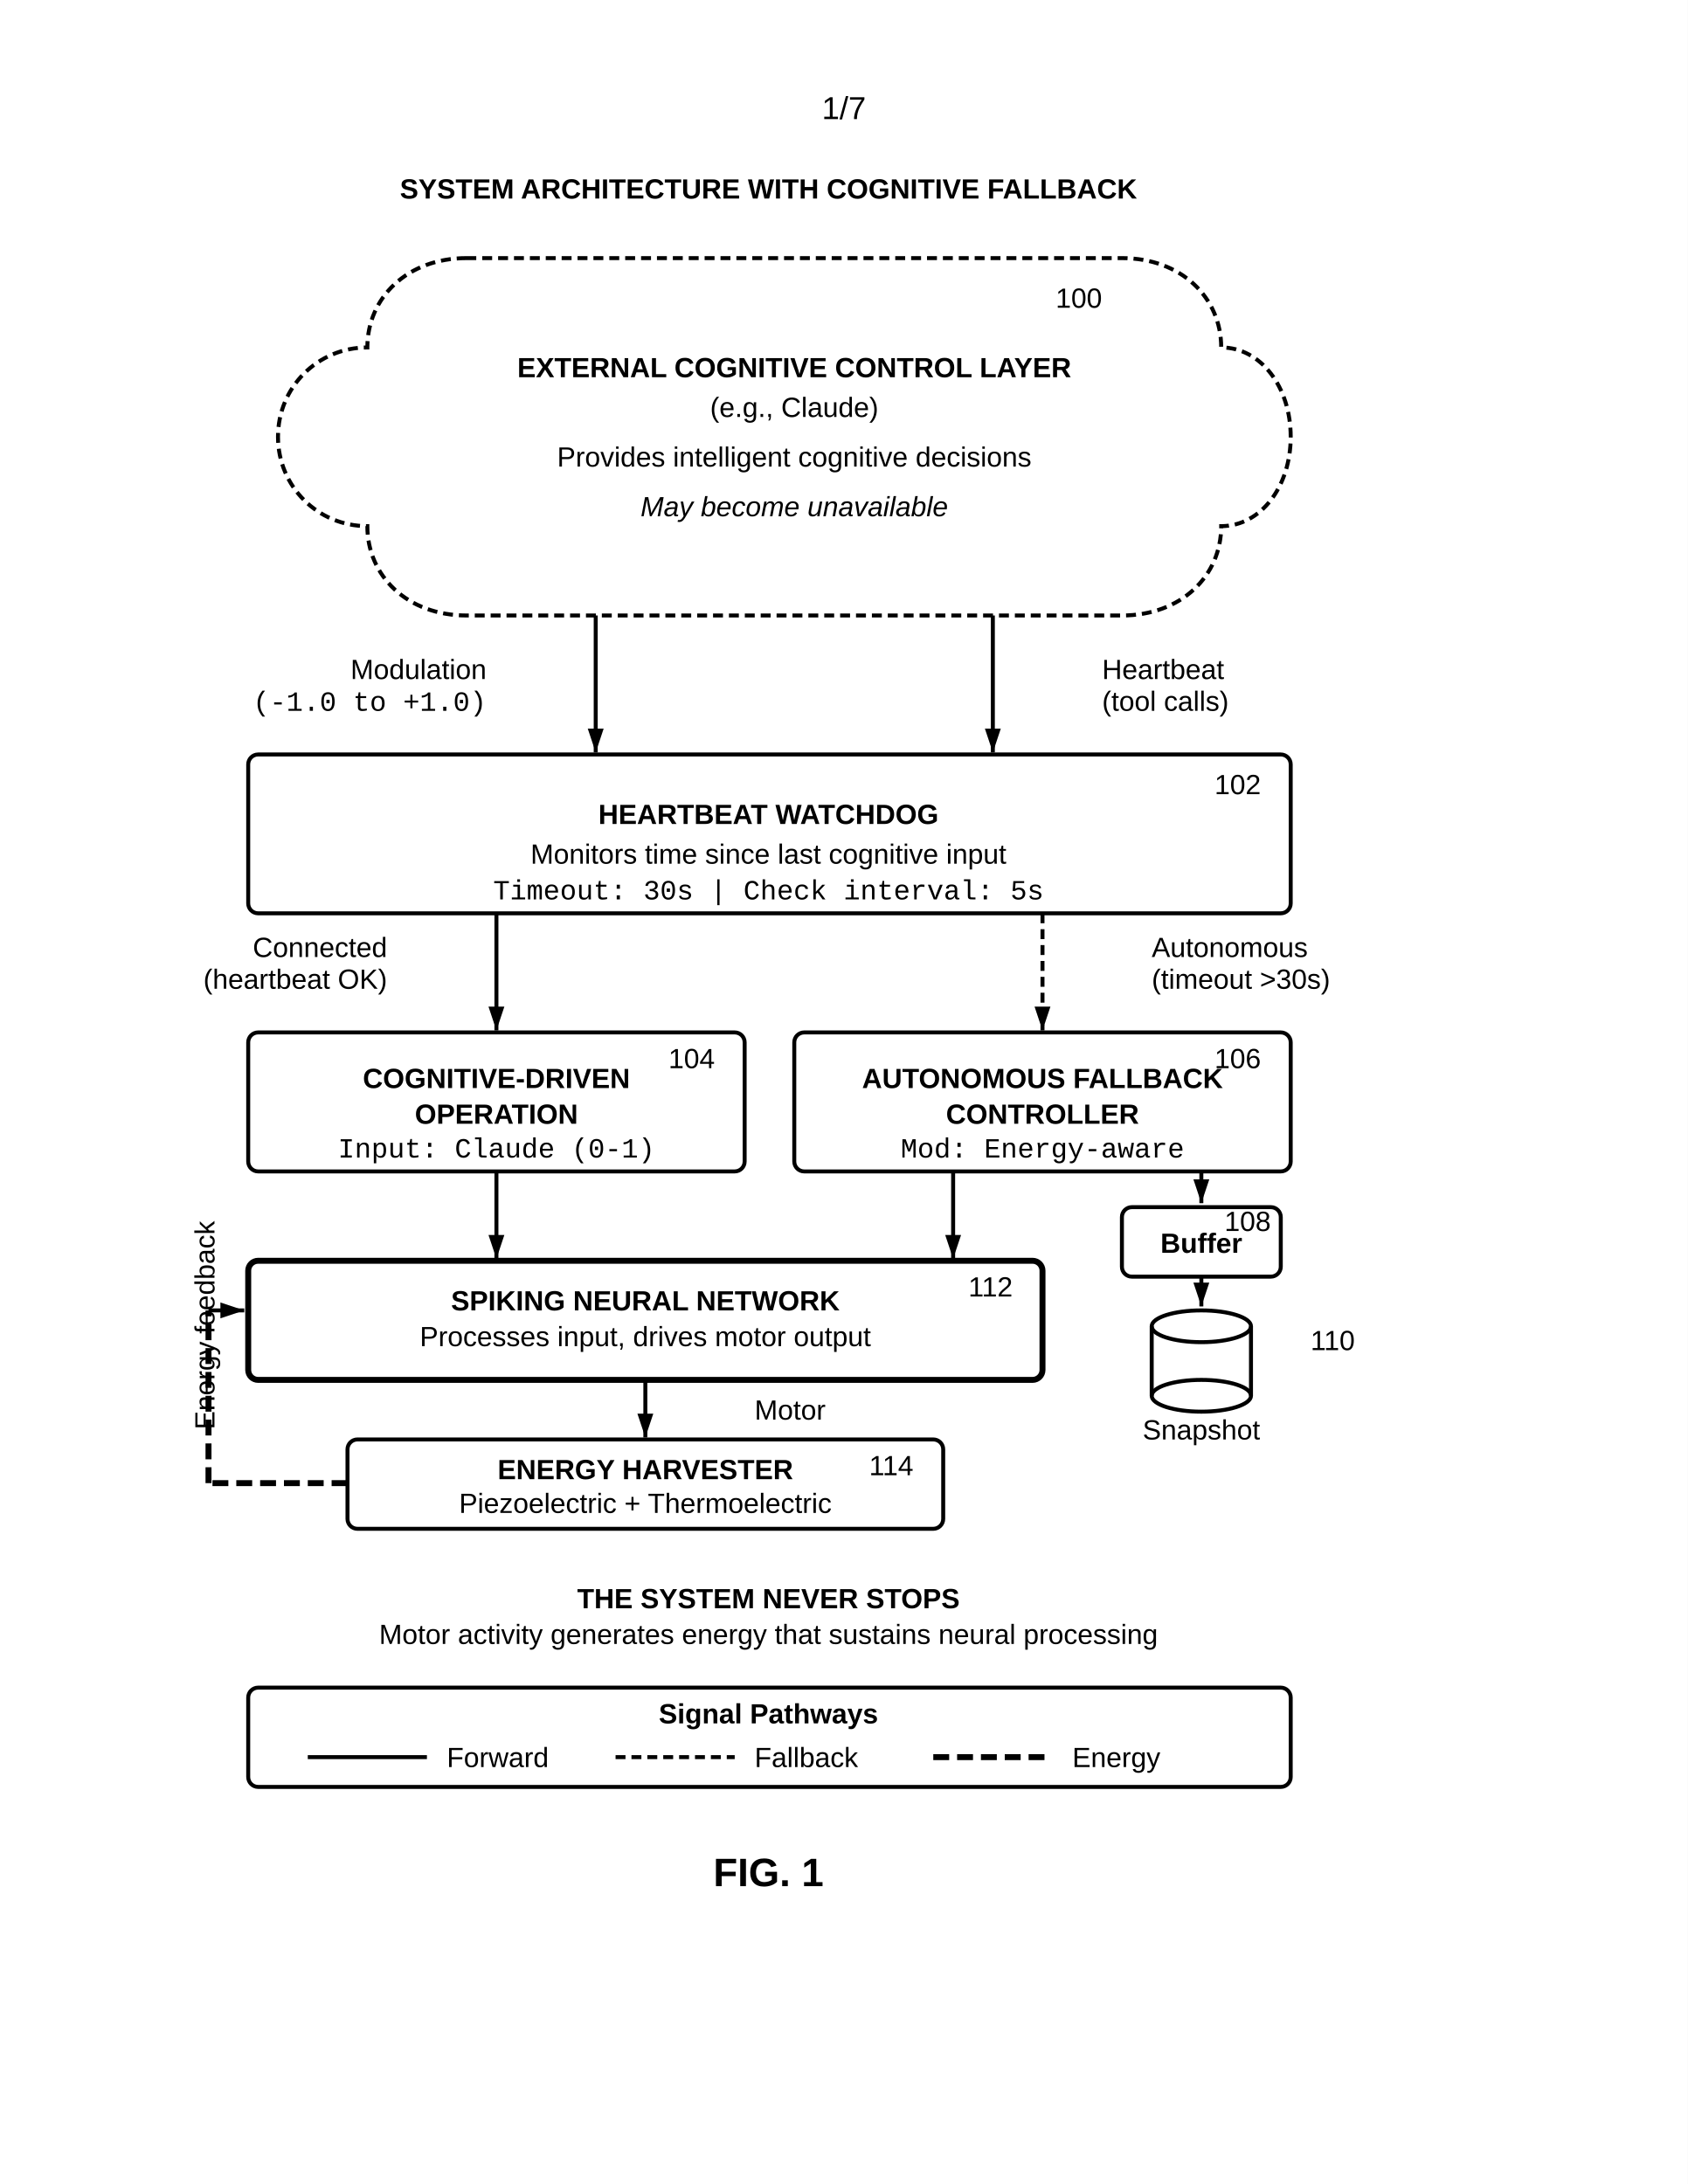
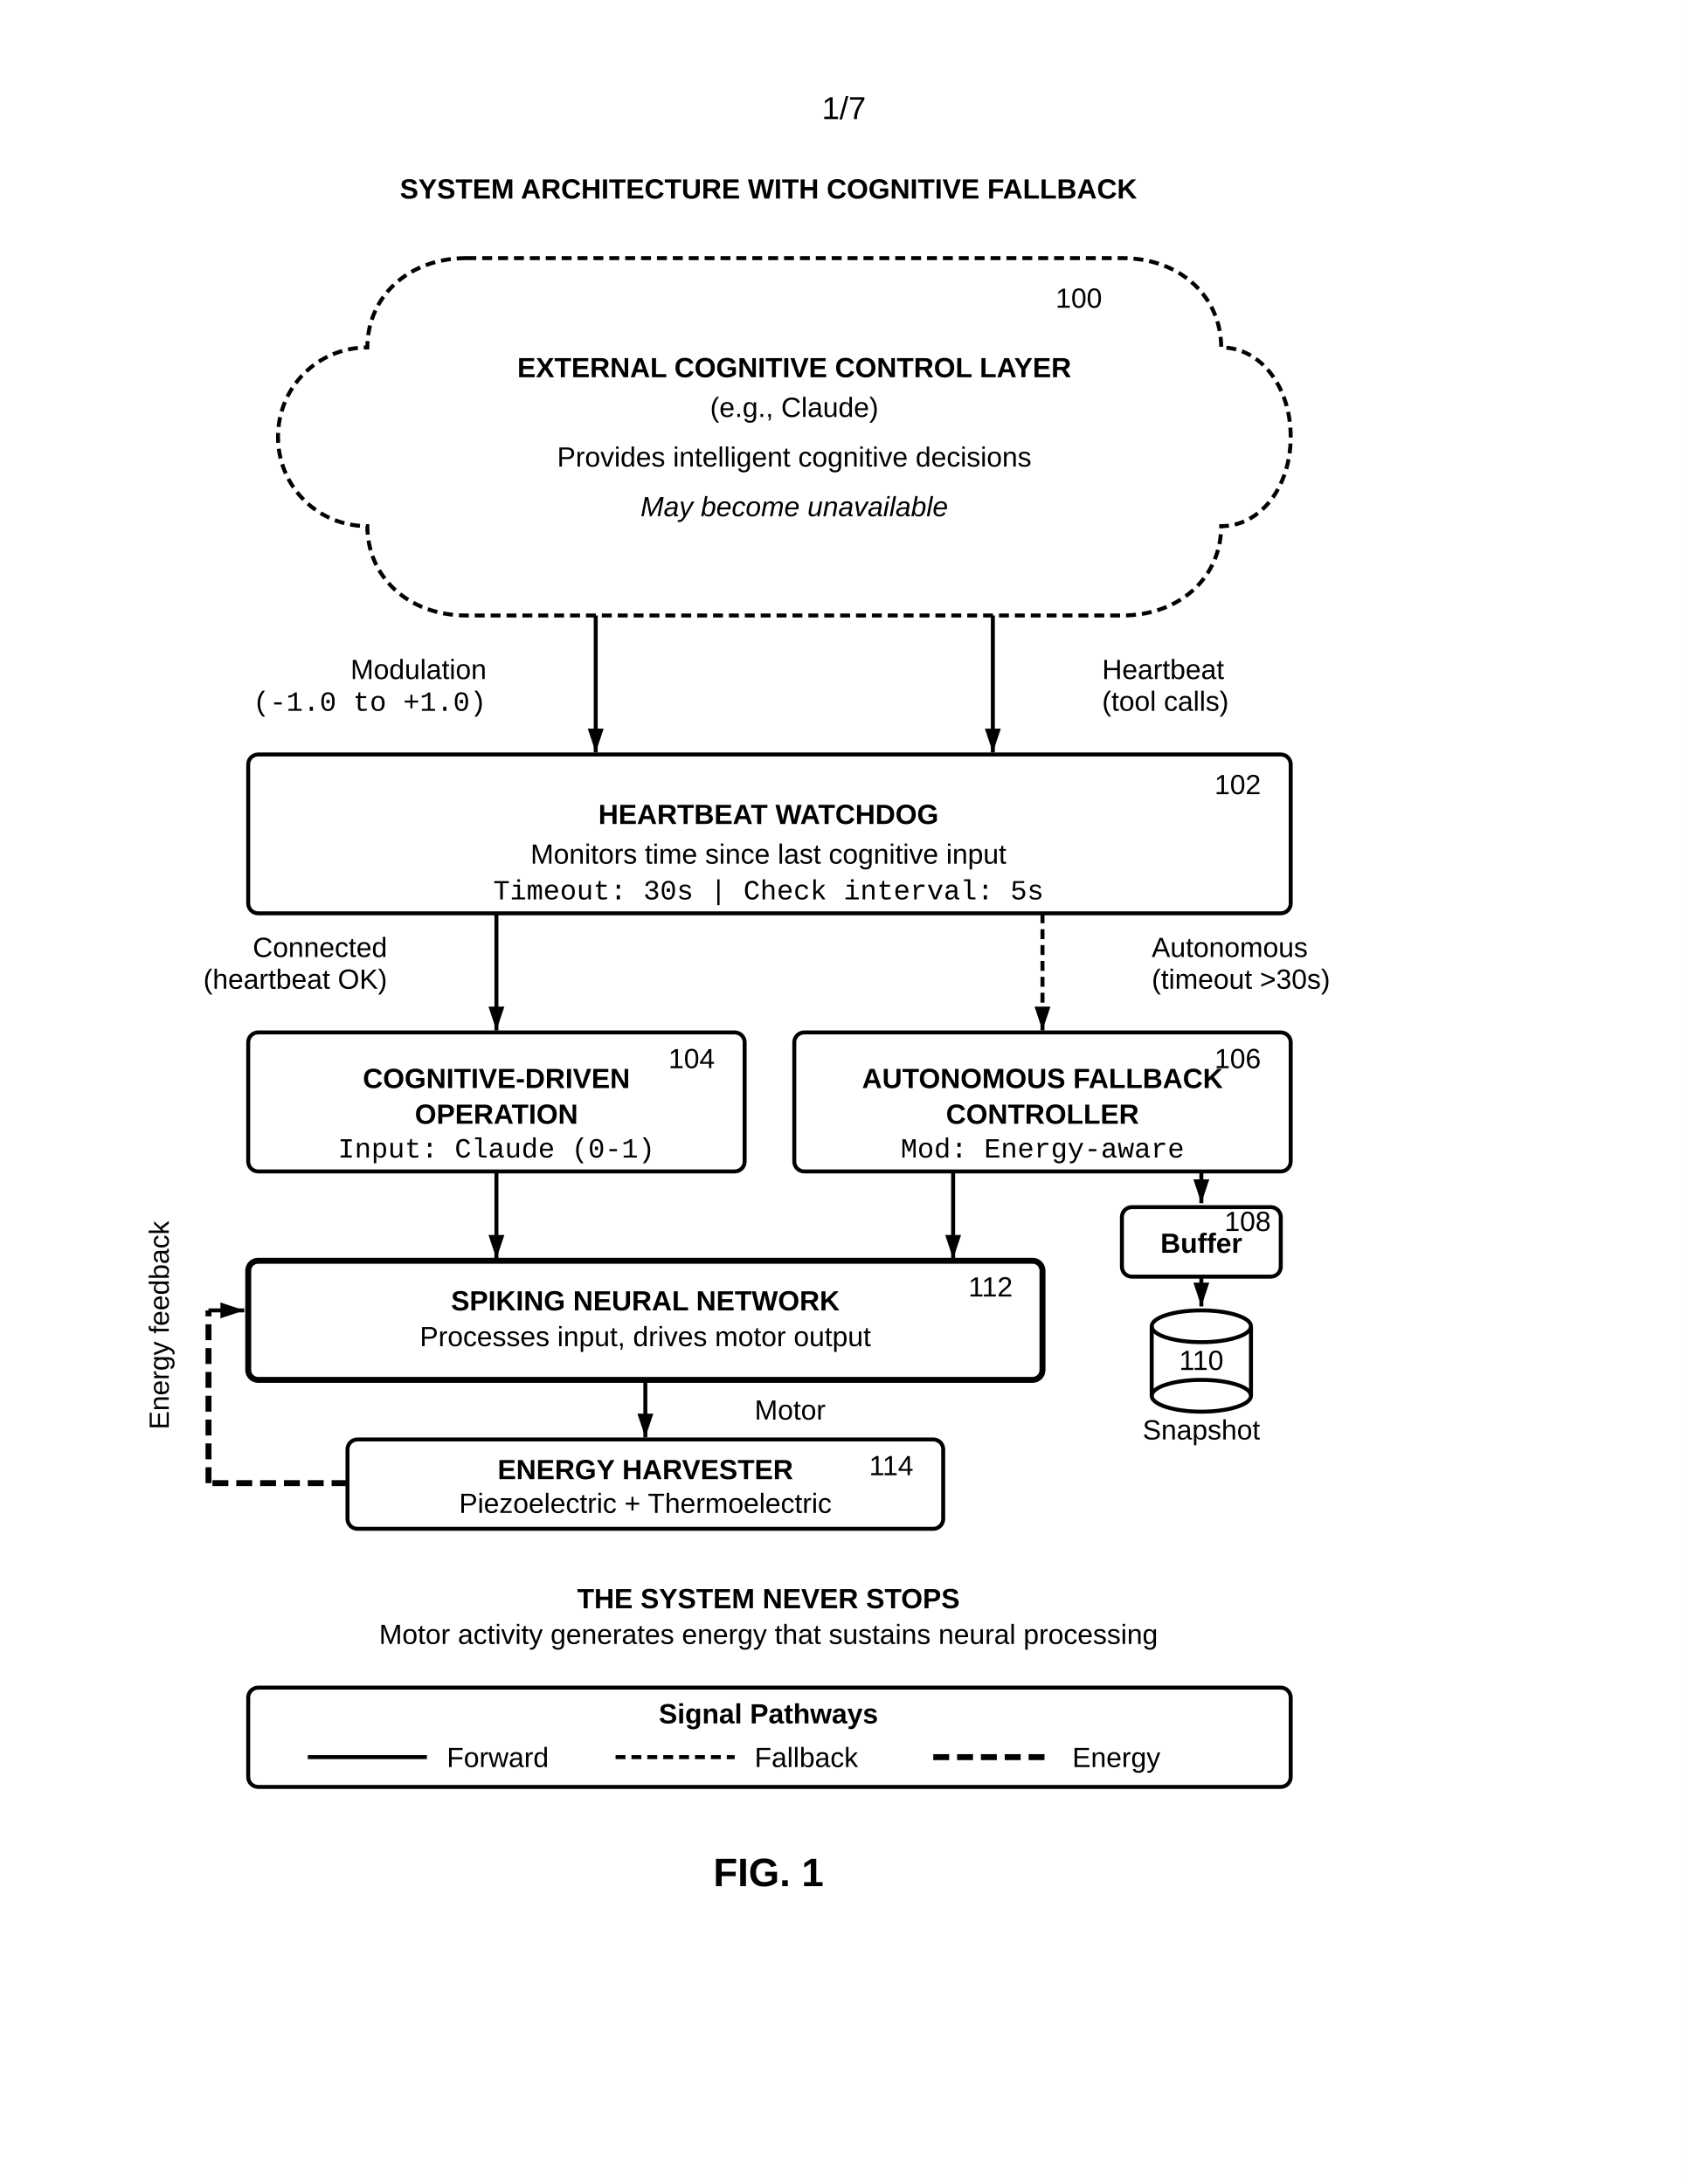
<svg xmlns="http://www.w3.org/2000/svg" width="8.5in" height="11in" viewBox="0 0 850 1100">
  <defs>
    <marker id="ah" markerWidth="6" markerHeight="4" refX="6" refY="2" orient="auto">
      <polygon points="0 0, 6 2, 0 4" fill="black" />
    </marker>
    <marker id="ah-light" markerWidth="6" markerHeight="4" refX="6" refY="2" orient="auto">
      <polygon points="0 0, 6 2, 0 4" fill="black" />
    </marker>
  </defs>
  <rect width="100%" height="100%" fill="white" />
  <text x="425" y="60" font-family="Arial, sans-serif" font-size="16" text-anchor="middle">1/7</text>
  <text x="387" y="100" font-family="Arial, sans-serif" font-size="14" font-weight="bold" text-anchor="middle">SYSTEM ARCHITECTURE WITH COGNITIVE FALLBACK</text>
  <path d="M235,130 C205,130 185,150 185,175 C160,175 140,195 140,220 C140,245 160,265 185,265 C185,290 205,310 235,310 L565,310 C595,310 615,290 615,265 C635,265 650,245 650,220 C650,195 635,175 615,175 C615,150 595,130 565,130 Z" fill="none" stroke="black" stroke-width="2" stroke-dasharray="5,3" />
  <text x="555" y="155" font-family="Arial, sans-serif" font-size="14" text-anchor="end">100</text>
  <text x="400" y="190" font-family="Arial, sans-serif" font-size="14" font-weight="bold" text-anchor="middle">EXTERNAL COGNITIVE CONTROL LAYER</text>
  <text x="400" y="210" font-family="Arial, sans-serif" font-size="14" text-anchor="middle">(e.g., Claude)</text>
  <text x="400" y="235" font-family="Arial, sans-serif" font-size="14" text-anchor="middle">Provides intelligent cognitive decisions</text>
  <text x="400" y="260" font-family="Arial, sans-serif" font-size="14" font-style="italic" text-anchor="middle">May become unavailable</text>
  <line x1="300" y1="310" x2="300" y2="379" stroke="black" stroke-width="2" marker-end="url(#ah)" />
  <text x="245" y="342" font-family="Arial, sans-serif" font-size="14" text-anchor="end">Modulation</text>
  <text x="245" y="358" font-family="Courier New, monospace" font-size="14" text-anchor="end">(-1.0 to +1.0)</text>
  <line x1="500" y1="310" x2="500" y2="379" stroke="black" stroke-width="2" marker-end="url(#ah)" />
  <text x="555" y="342" font-family="Arial, sans-serif" font-size="14" text-anchor="start">Heartbeat</text>
  <text x="555" y="358" font-family="Arial, sans-serif" font-size="14" text-anchor="start">(tool calls)</text>
  <rect x="125" y="380" width="525" height="80" rx="5" fill="none" stroke="black" stroke-width="2" />
  <text x="635" y="400" font-family="Arial, sans-serif" font-size="14" text-anchor="end">102</text>
  <text x="387" y="415" font-family="Arial, sans-serif" font-size="14" font-weight="bold" text-anchor="middle">HEARTBEAT WATCHDOG</text>
  <text x="387" y="435" font-family="Arial, sans-serif" font-size="14" text-anchor="middle">Monitors time since last cognitive input</text>
  <text x="387" y="453" font-family="Courier New, monospace" font-size="14" text-anchor="middle">Timeout: 30s | Check interval: 5s</text>
  <line x1="250" y1="460" x2="250" y2="519" stroke="black" stroke-width="2" marker-end="url(#ah)" />
  <text x="195" y="482" font-family="Arial, sans-serif" font-size="14" text-anchor="end">Connected</text>
  <text x="195" y="498" font-family="Arial, sans-serif" font-size="14" text-anchor="end">(heartbeat OK)</text>
  <line x1="525" y1="460" x2="525" y2="519" stroke="black" stroke-width="2" stroke-dasharray="5,3" marker-end="url(#ah)" />
  <text x="580" y="482" font-family="Arial, sans-serif" font-size="14" text-anchor="start">Autonomous</text>
  <text x="580" y="498" font-family="Arial, sans-serif" font-size="14" text-anchor="start">(timeout &gt;30s)</text>
  <rect x="125" y="520" width="250" height="70" rx="5" fill="none" stroke="black" stroke-width="2" />
  <text x="360" y="538" font-family="Arial, sans-serif" font-size="14" text-anchor="end">104</text>
  <text x="250" y="548" font-family="Arial, sans-serif" font-size="14" font-weight="bold" text-anchor="middle">COGNITIVE-DRIVEN</text>
  <text x="250" y="566" font-family="Arial, sans-serif" font-size="14" font-weight="bold" text-anchor="middle">OPERATION</text>
  <text x="250" y="583" font-family="Courier New, monospace" font-size="14" text-anchor="middle">Input: Claude (0-1)</text>
  <rect x="400" y="520" width="250" height="70" rx="5" fill="none" stroke="black" stroke-width="2" />
  <text x="635" y="538" font-family="Arial, sans-serif" font-size="14" text-anchor="end">106</text>
  <text x="525" y="548" font-family="Arial, sans-serif" font-size="14" font-weight="bold" text-anchor="middle">AUTONOMOUS FALLBACK</text>
  <text x="525" y="566" font-family="Arial, sans-serif" font-size="14" font-weight="bold" text-anchor="middle">CONTROLLER</text>
  <text x="525" y="583" font-family="Courier New, monospace" font-size="14" text-anchor="middle">Mod: Energy-aware</text>
  <line x1="250" y1="590" x2="250" y2="634" stroke="black" stroke-width="2" marker-end="url(#ah)" />
  <line x1="480" y1="590" x2="480" y2="634" stroke="black" stroke-width="2" marker-end="url(#ah)" />
  <rect x="565" y="608" width="80" height="35" rx="5" fill="none" stroke="black" stroke-width="2" />
  <text x="640" y="620" font-family="Arial, sans-serif" font-size="14" text-anchor="end">108</text>
  <text x="605" y="631" font-family="Arial, sans-serif" font-size="14" font-weight="bold" text-anchor="middle">Buffer</text>
  <line x1="605" y1="590" x2="605" y2="606" stroke="black" stroke-width="2" marker-end="url(#ah)" />
  <ellipse cx="605" cy="668" rx="25" ry="8" fill="none" stroke="black" stroke-width="2" />
  <line x1="580" y1="668" x2="580" y2="703" stroke="black" stroke-width="2" />
  <line x1="630" y1="668" x2="630" y2="703" stroke="black" stroke-width="2" />
  <ellipse cx="605" cy="703" rx="25" ry="8" fill="none" stroke="black" stroke-width="2" />
-   <text x="660" y="680" font-family="Arial, sans-serif" font-size="14" text-anchor="start">110</text>
+   <text x="605" y="690" font-family="Arial, sans-serif" font-size="14" text-anchor="middle">110</text>
  <text x="605" y="725" font-family="Arial, sans-serif" font-size="14" text-anchor="middle">Snapshot</text>
  <line x1="605" y1="643" x2="605" y2="658" stroke="black" stroke-width="2" marker-end="url(#ah)" />
  <rect x="125" y="635" width="400" height="60" rx="5" fill="none" stroke="black" stroke-width="3" />
  <text x="510" y="653" font-family="Arial, sans-serif" font-size="14" text-anchor="end">112</text>
  <text x="325" y="660" font-family="Arial, sans-serif" font-size="14" font-weight="bold" text-anchor="middle">SPIKING NEURAL NETWORK</text>
  <text x="325" y="678" font-family="Arial, sans-serif" font-size="14" text-anchor="middle">Processes input, drives motor output</text>
  <line x1="325" y1="695" x2="325" y2="724" stroke="black" stroke-width="2" marker-end="url(#ah)" />
  <text x="380" y="715" font-family="Arial, sans-serif" font-size="14" text-anchor="start">Motor</text>
  <rect x="175" y="725" width="300" height="45" rx="5" fill="none" stroke="black" stroke-width="2" />
  <text x="460" y="743" font-family="Arial, sans-serif" font-size="14" text-anchor="end">114</text>
  <text x="325" y="745" font-family="Arial, sans-serif" font-size="14" font-weight="bold" text-anchor="middle">ENERGY HARVESTER</text>
  <text x="325" y="762" font-family="Arial, sans-serif" font-size="14" text-anchor="middle">Piezoelectric + Thermoelectric</text>
  <line x1="175" y1="747" x2="105" y2="747" stroke="black" stroke-width="3" stroke-dasharray="8,4" />
  <line x1="105" y1="747" x2="105" y2="660" stroke="black" stroke-width="3" stroke-dasharray="8,4" />
  <line x1="105" y1="660" x2="123" y2="660" stroke="black" stroke-width="2" marker-end="url(#ah)" />
-   <text x="108" y="720" font-family="Arial, sans-serif" font-size="14" text-anchor="start" transform="rotate(-90, 108, 720)">Energy feedback</text>
+   <text x="85" y="720" font-family="Arial, sans-serif" font-size="14" text-anchor="start" transform="rotate(-90, 85, 720)">Energy feedback</text>
  <text x="387" y="810" font-family="Arial, sans-serif" font-size="14" font-weight="bold" text-anchor="middle">THE SYSTEM NEVER STOPS</text>
  <text x="387" y="828" font-family="Arial, sans-serif" font-size="14" text-anchor="middle">Motor activity generates energy that sustains neural processing</text>
  <rect x="125" y="850" width="525" height="50" rx="5" fill="none" stroke="black" stroke-width="2" />
  <text x="387" y="868" font-family="Arial, sans-serif" font-size="14" font-weight="bold" text-anchor="middle">Signal Pathways</text>
  <line x1="155" y1="885" x2="215" y2="885" stroke="black" stroke-width="2" />
  <text x="225" y="890" font-family="Arial, sans-serif" font-size="14" text-anchor="start">Forward</text>
  <line x1="310" y1="885" x2="370" y2="885" stroke="black" stroke-width="2" stroke-dasharray="5,3" />
  <text x="380" y="890" font-family="Arial, sans-serif" font-size="14" text-anchor="start">Fallback</text>
  <line x1="470" y1="885" x2="530" y2="885" stroke="black" stroke-width="3" stroke-dasharray="8,4" />
  <text x="540" y="890" font-family="Arial, sans-serif" font-size="14" text-anchor="start">Energy</text>
  <text x="387" y="950" font-family="Arial, sans-serif" font-size="20" font-weight="bold" text-anchor="middle">FIG. 1</text>
</svg>
